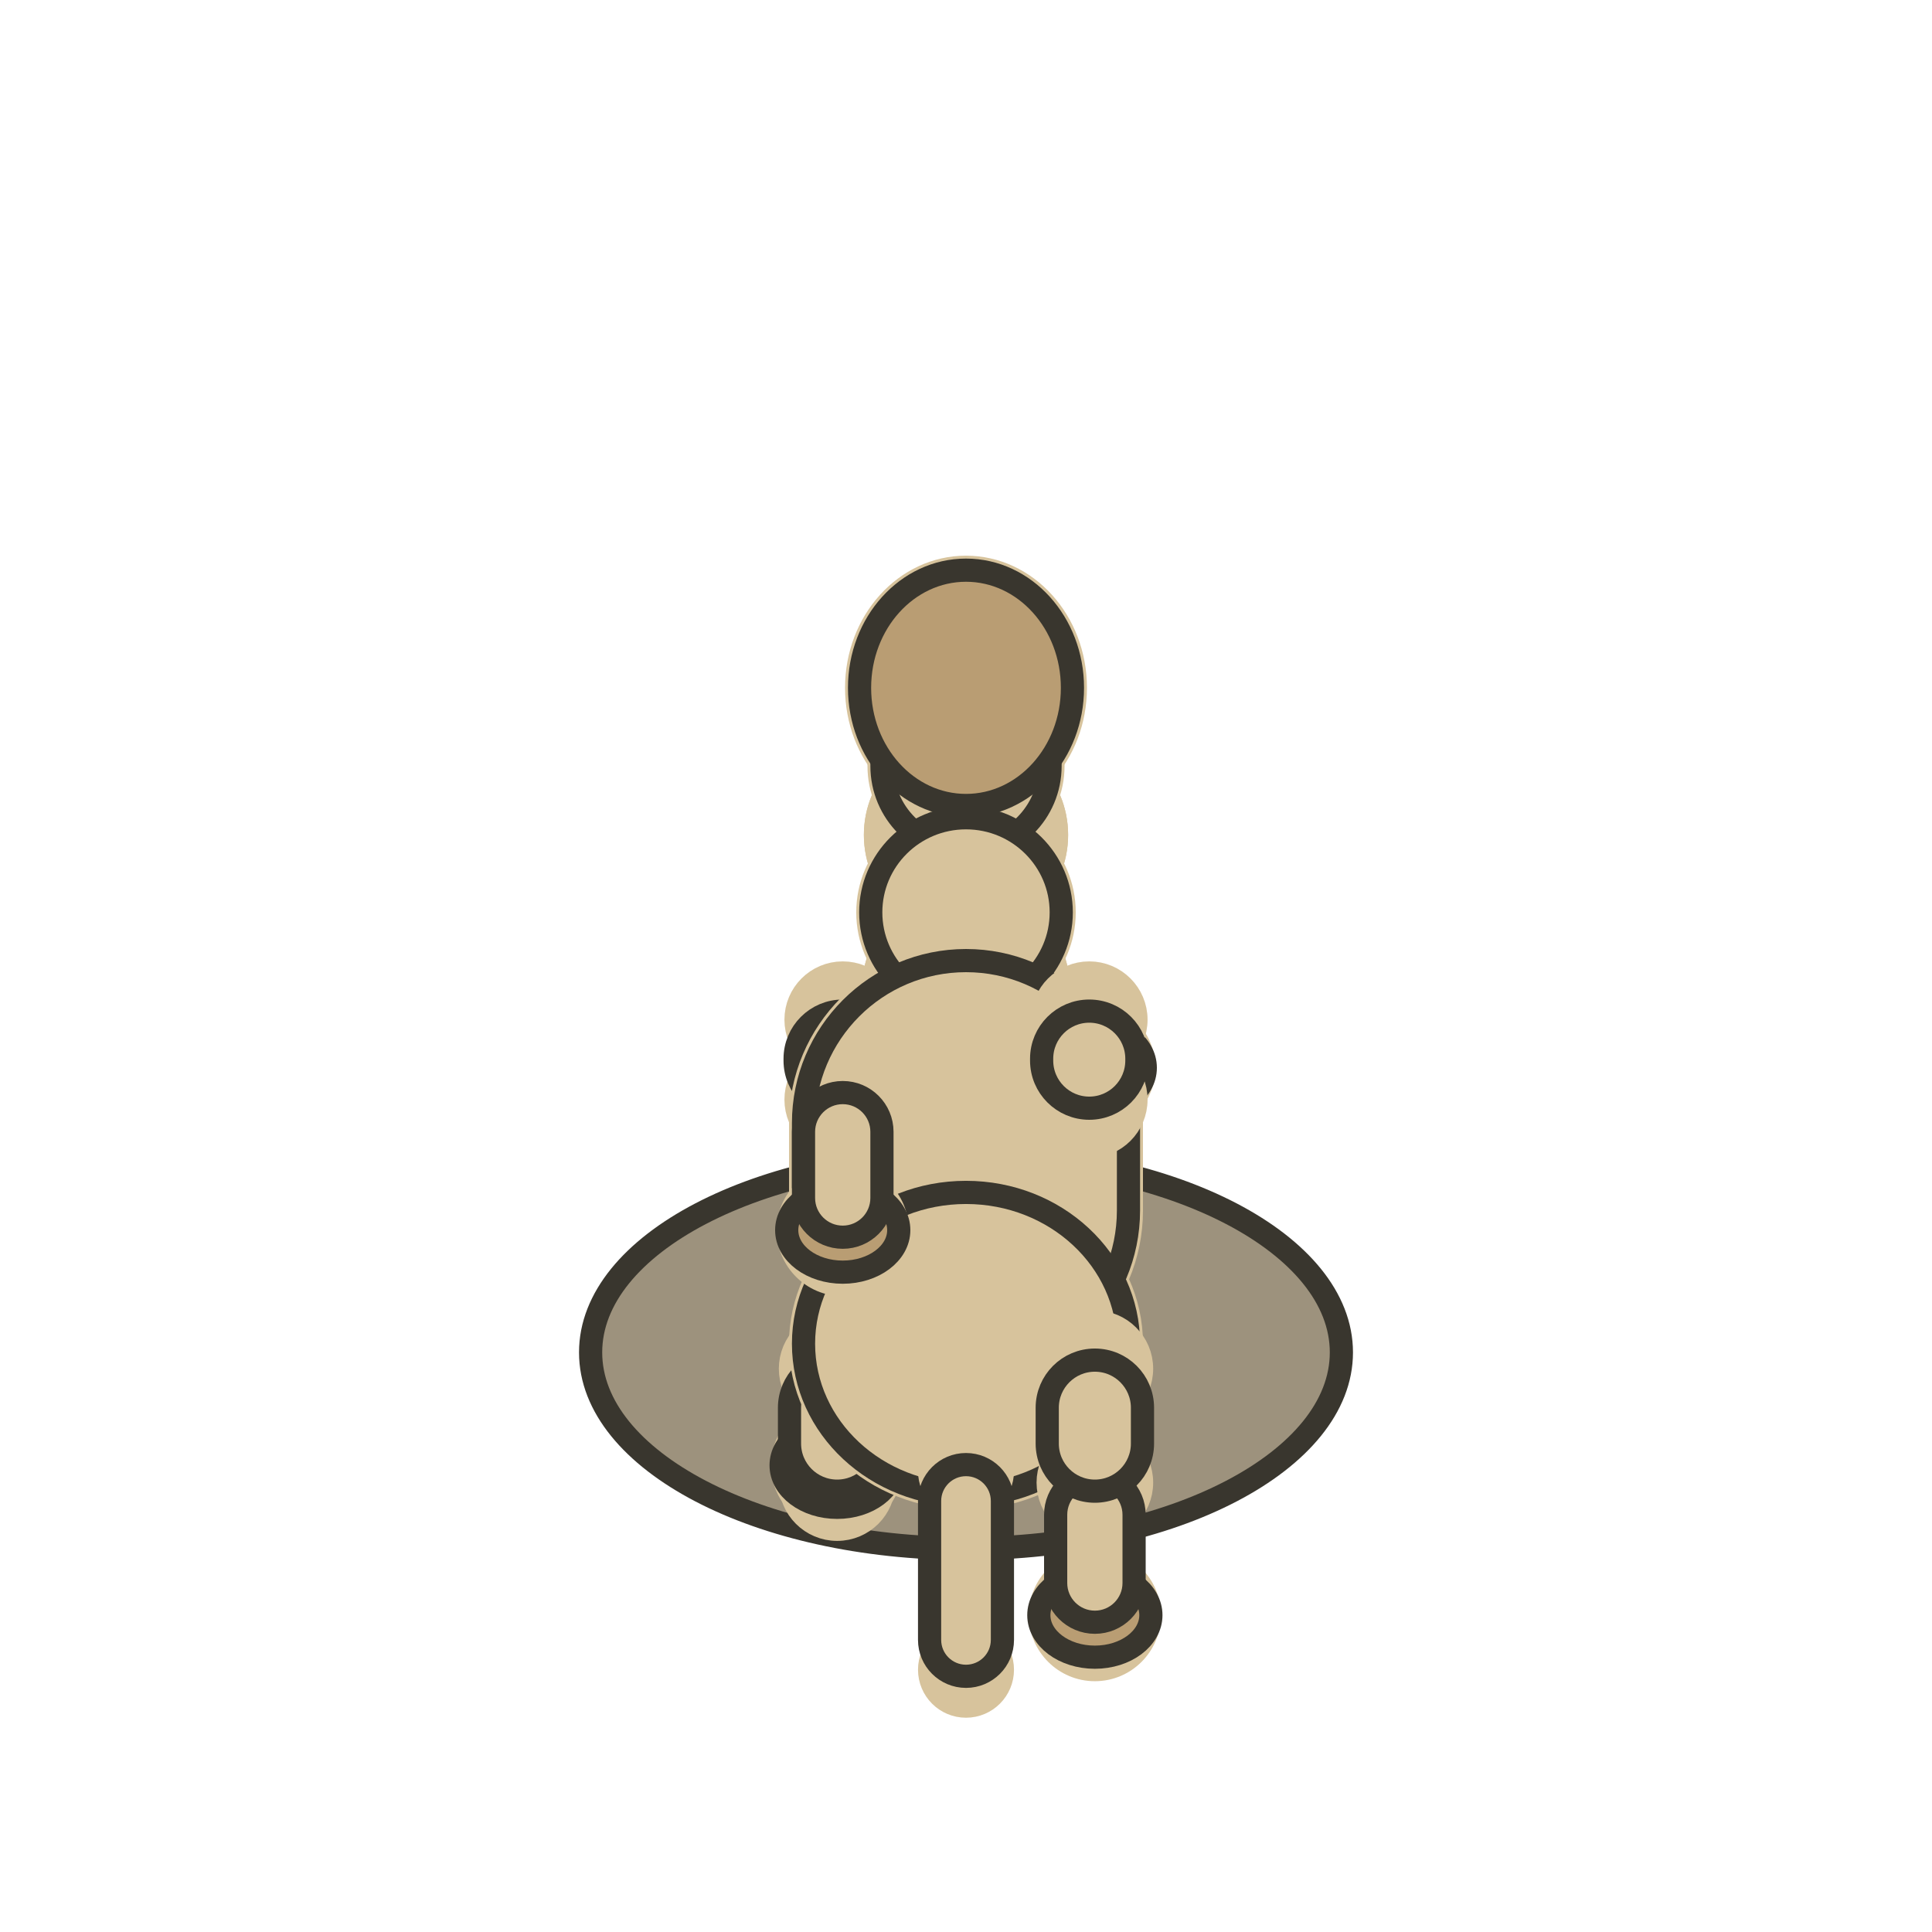
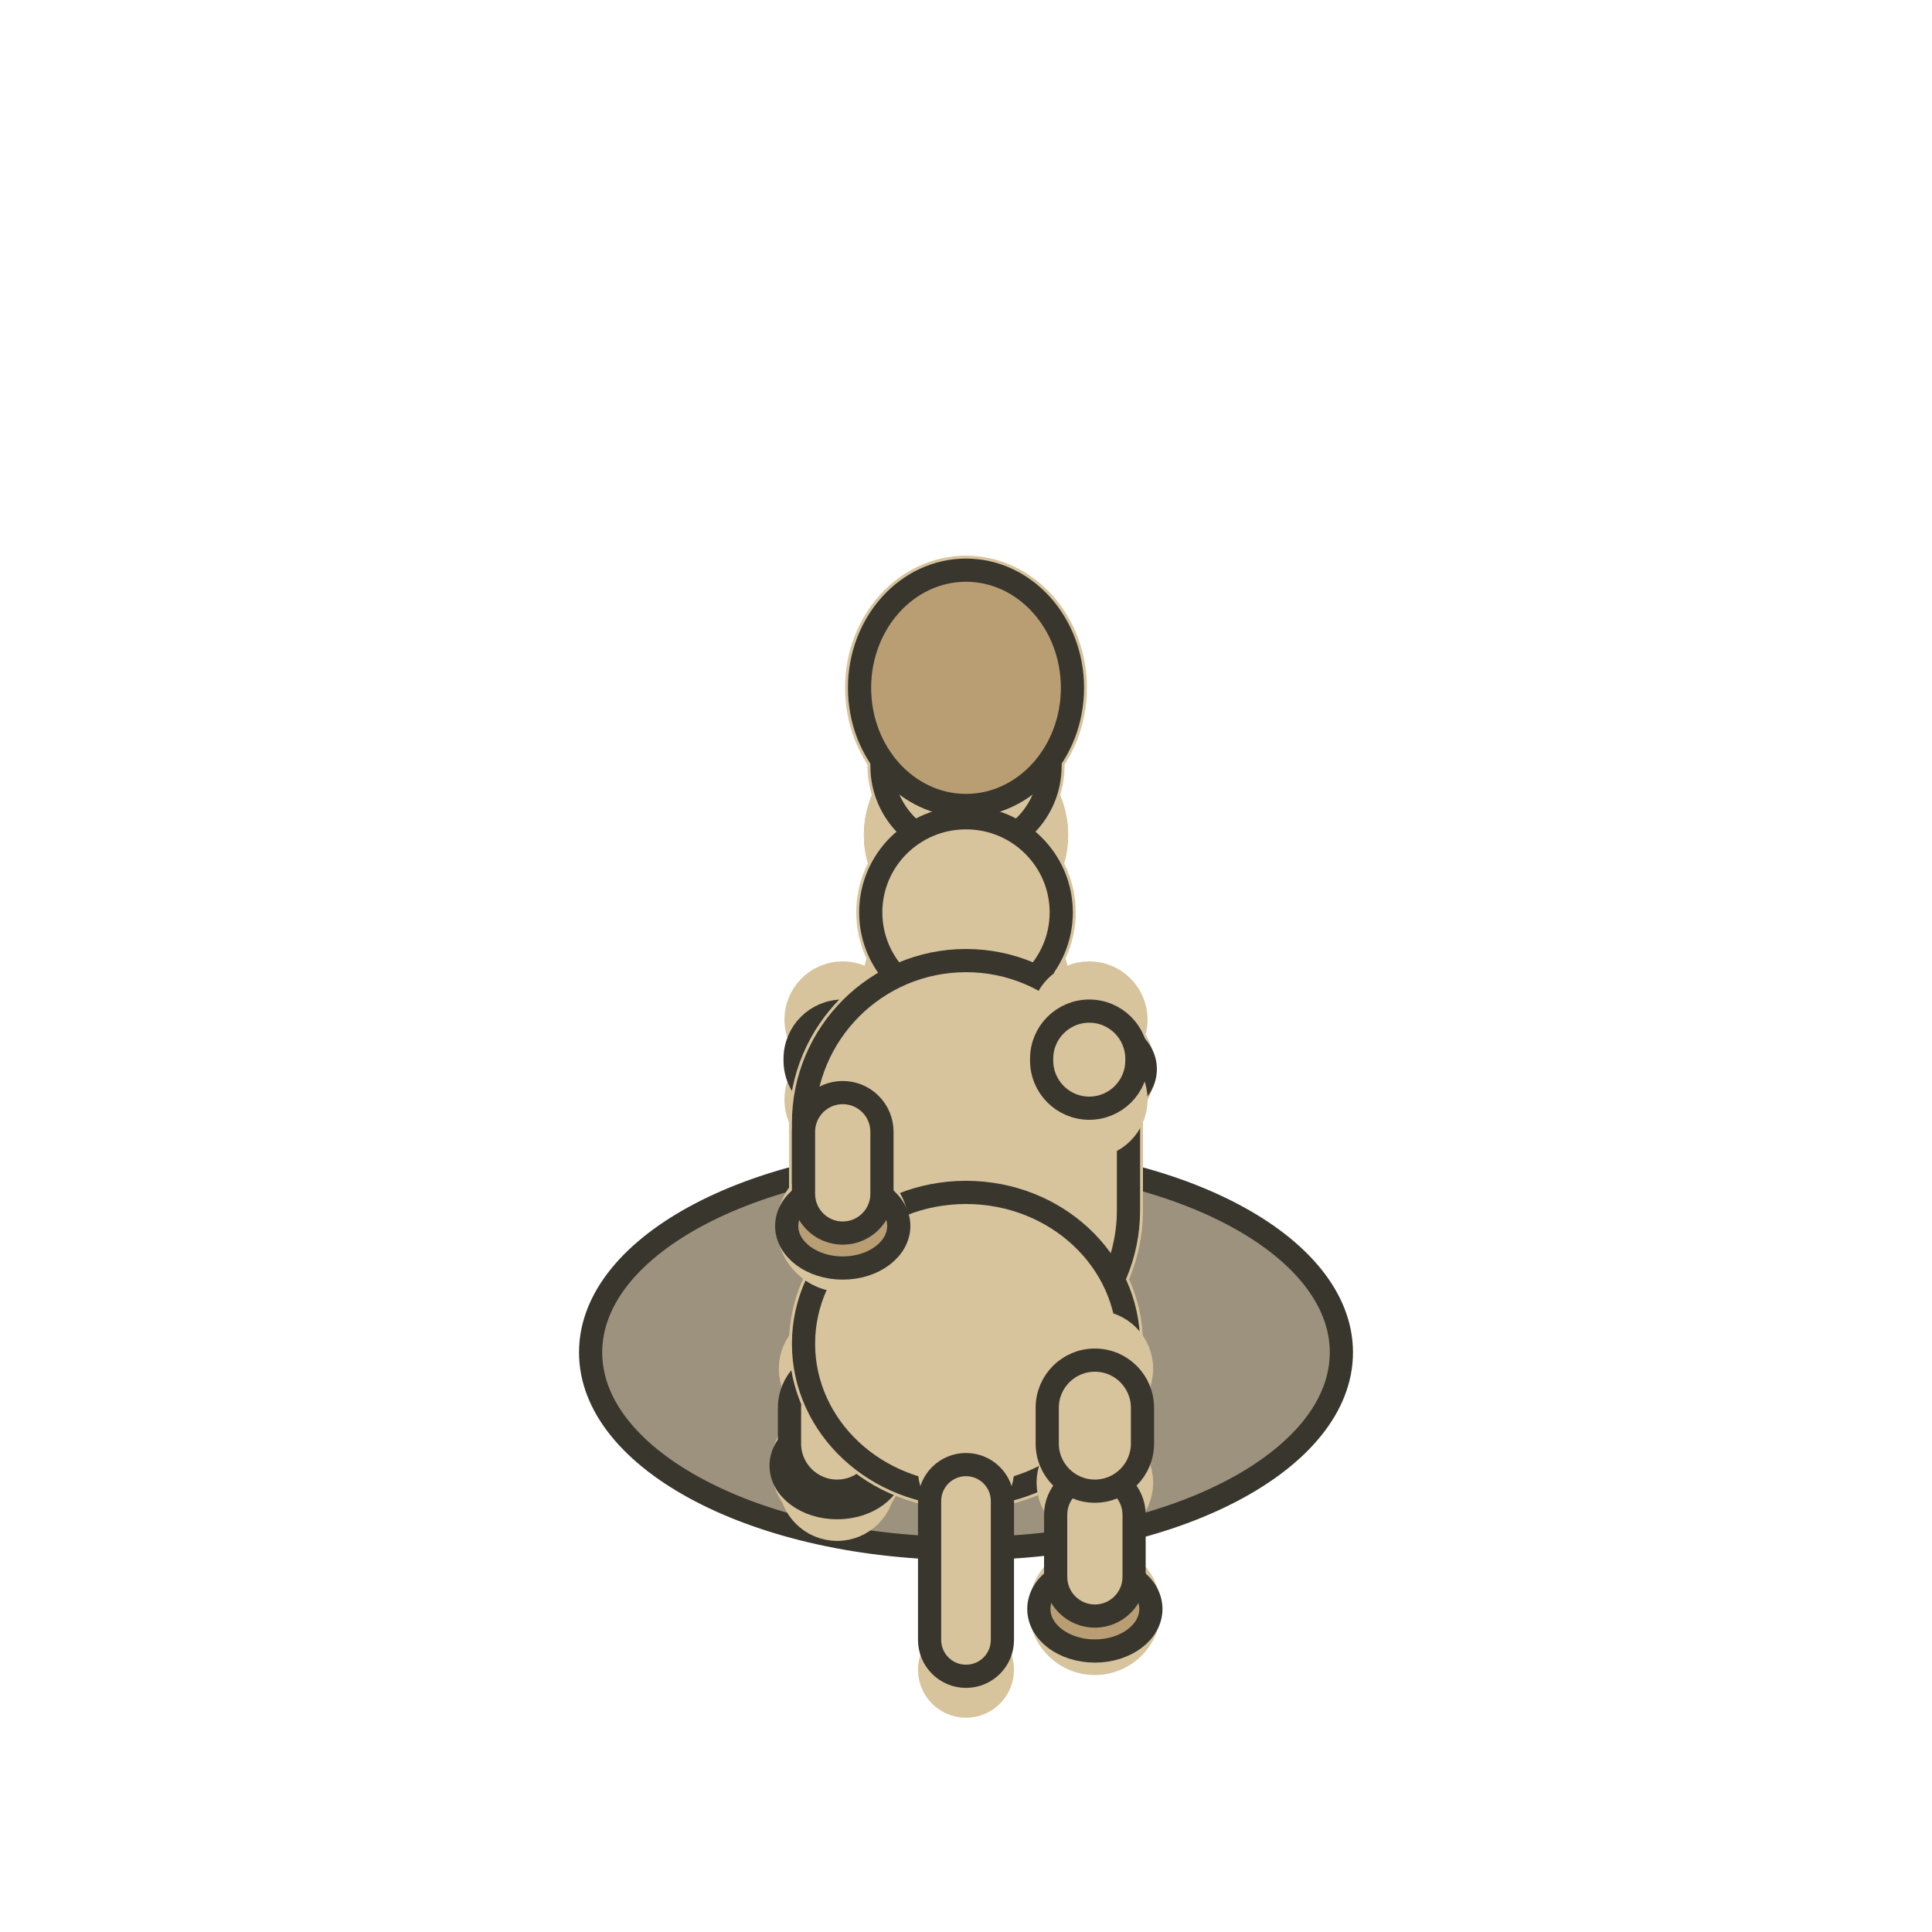
<svg xmlns="http://www.w3.org/2000/svg" viewBox="0 0 100 100">
  <style>.paperPlate{fill:#d7c39c;stroke:#39362e;stroke-width:1.2;vector-effect:non-scaling-stroke}.plateShade{fill:#b99d73}.paperPlate[data-palette-role="shadow"]{fill:#9d927d}.coreOccluderCell,.jointGasket{fill:#d7c39c;stroke:#d7c39c;stroke-width:1.5;vector-effect:non-scaling-stroke}.faceEye{fill:#fffdf7;stroke:#39362e;stroke-width:.8}.faceNose,.wingMembrane{fill:#b99d73;stroke:#39362e;stroke-width:.8;stroke-linejoin:round}</style>
  <g id="groundShadowGroup" data-compositing-group="ground shadow">
    <ellipse id="castShadow" class="paperPlate" data-palette-role="shadow" cx="50" cy="70" rx="19.43" ry="10.15" />
  </g>
  <g id="cameraFarAppendagesGroup" data-compositing-group="camera-far appendages">
-     <circle id="nearFrontPawGasket" class="jointGasket" data-palette-role="base" cx="56.38" cy="55.268" r="2.668" />
-     <circle id="farRearPawGasket" class="jointGasket" data-palette-role="base" cx="43.33" cy="75.844" r="2.668" />
+     <circle id="nearFrontPawGasket" class="jointGasket" data-palette-role="base" cx="56.38" cy="55.338" r="2.668" />
+     <circle id="farRearPawGasket" class="jointGasket" data-palette-role="base" cx="43.33" cy="75.863" r="2.668" />
    <circle id="farFrontKneeGasket" class="jointGasket" data-palette-role="base" cx="43.62" cy="56.917" r="2.268" />
    <circle id="farRearKneeGasket" class="jointGasket" data-palette-role="base" cx="43.33" cy="76.739" r="2.268" />
    <circle id="farFrontHipGasket" class="jointGasket" data-palette-role="base" cx="43.62" cy="52.779" r="2.268" />
    <circle id="farRearHipGasket" class="jointGasket" data-palette-role="base" cx="43.33" cy="70.844" r="2.268" />
-     <ellipse id="nearFrontPawPlate" class="paperPlate plateShade" data-palette-role="hoof" cx="56.38" cy="55.268" rx="2.9" ry="2.175" />
-     <rect id="nearFrontLowerPlate" class="paperPlate" data-palette-role="base" x="56.015" y="54.887" width="2.38" height="4.06" rx="2.03" transform="rotate(-90 56.38 56.91673)" />
-     <ellipse id="farRearPawPlate" class="paperPlate plateShade" data-palette-role="hoof" cx="43.33" cy="75.844" rx="2.9" ry="2.175" />
-     <rect id="farRearLowerPlate" class="paperPlate" data-palette-role="base" x="42.965" y="74.709" width="1.626" height="4.06" rx="2.03" transform="rotate(-90 43.33 76.73934)" />
+     <ellipse id="nearFrontPawPlate" class="paperPlate plateShade" data-palette-role="hoof" cx="56.38" cy="55.338" rx="2.9" ry="2.175" />
+     <rect id="nearFrontLowerPlate" class="paperPlate" data-palette-role="base" x="56.015" y="54.887" width="2.31" height="4.06" rx="2.03" transform="rotate(-90 56.38 56.91673)" />
+     <ellipse id="farRearPawPlate" class="paperPlate plateShade" data-palette-role="hoof" cx="43.33" cy="75.863" rx="2.9" ry="2.175" />
+     <rect id="farRearLowerPlate" class="paperPlate" data-palette-role="base" x="42.965" y="74.709" width="1.607" height="4.06" rx="2.03" transform="rotate(-90 43.33 76.73934)" />
    <rect id="farFrontUpperPlate" class="paperPlate" data-palette-role="base" x="43.176" y="50.314" width="5.025" height="4.93" rx="2.465" transform="rotate(90 43.62 52.77902)" />
    <rect id="farRearUpperPlate" class="paperPlate" data-palette-role="base" x="42.886" y="68.379" width="6.783" height="4.93" rx="2.465" transform="rotate(90 43.33 70.8436)" />
  </g>
  <g id="opaqueCoreOccluderGroup" data-compositing-group="opaque core occluder">
    <g id="coreOccluder" data-palette-role="base" data-geometry="opaque-union">
      <rect id="torsoPlateOccluderCell" class="coreOccluderCell" data-palette-role="base" x="48.486" y="61.139" width="21.343" height="16.82" rx="8.41" transform="rotate(-90 50 69.54901)" />
      <ellipse id="pelvisPlateOccluderCell" class="coreOccluderCell" data-palette-role="base" cx="50" cy="69.549" rx="8.41" ry="7.83" />
      <rect id="neckPlateOccluderCell" class="coreOccluderCell" data-palette-role="base" x="49.113" y="46.303" width="9.793" height="9.86" rx="4.93" transform="rotate(-90 50 51.23328)" />
      <rect id="headConnectorPlateOccluderCell" class="coreOccluderCell" data-palette-role="base" x="49.217" y="38.865" width="9.178" height="8.7" rx="4.35" transform="rotate(-90 50 43.2146)" />
      <ellipse id="headPlateOccluderCell" class="coreOccluderCell" data-palette-role="base" cx="50" cy="35.602" rx="5.51" ry="6.09" />
      <circle id="pelvisGasketOccluderCell" class="coreOccluderCell" data-palette-role="base" cx="50" cy="69.549" r="4.64" />
      <circle id="chestGasketOccluderCell" class="coreOccluderCell" data-palette-role="base" cx="50" cy="51.233" r="4.64" />
      <circle id="neckGasketOccluderCell" class="coreOccluderCell" data-palette-role="base" cx="50" cy="43.215" r="4.536" />
      <circle id="headGasketOccluderCell" class="coreOccluderCell" data-palette-role="base" cx="50" cy="35.602" r="4.64" />
    </g>
  </g>
  <g id="coreSurfaceGroup" data-compositing-group="core surface plates">
    <circle id="headGasket" class="jointGasket" data-palette-role="secondary" cx="50" cy="35.602" r="4.64" />
    <circle id="neckGasket" class="jointGasket" data-palette-role="base" cx="50" cy="43.215" r="4.536" />
    <circle id="chestGasket" class="jointGasket" data-palette-role="base" cx="50" cy="51.233" r="4.64" />
    <circle id="pelvisGasket" class="jointGasket" data-palette-role="base" cx="50" cy="69.549" r="4.64" />
    <rect id="headConnectorPlate" class="paperPlate" data-palette-role="base" x="49.217" y="38.865" width="9.178" height="8.7" rx="4.35" transform="rotate(-90 50 43.2146)" />
    <ellipse id="headPlate" class="paperPlate plateShade" data-palette-role="secondary" cx="50" cy="35.602" rx="5.51" ry="6.09" />
    <rect id="neckPlate" class="paperPlate" data-palette-role="base" x="49.113" y="46.303" width="9.793" height="9.86" rx="4.93" transform="rotate(-90 50 51.23328)" />
    <rect id="torsoPlate" class="paperPlate" data-palette-role="base" x="48.486" y="61.139" width="21.343" height="16.82" rx="8.41" transform="rotate(-90 50 69.54901)" />
    <ellipse id="pelvisPlate" class="paperPlate " data-palette-role="base" cx="50" cy="69.549" rx="8.41" ry="7.83" />
  </g>
  <g id="cameraNearAppendagesGroup" data-compositing-group="camera-near appendages">
-     <circle id="farFrontPawGasket" class="jointGasket" data-palette-role="base" cx="43.62" cy="63.672" r="2.668" />
+     <circle id="farFrontPawGasket" class="jointGasket" data-palette-role="base" cx="43.62" cy="63.458" r="2.668" />
    <circle id="nearFrontKneeGasket" class="jointGasket" data-palette-role="base" cx="56.38" cy="56.917" r="2.268" />
-     <circle id="nearRearPawGasket" class="jointGasket" data-palette-role="base" cx="56.67" cy="83.601" r="2.668" />
+     <circle id="nearRearPawGasket" class="jointGasket" data-palette-role="base" cx="56.67" cy="83.281" r="2.668" />
    <circle id="nearRearKneeGasket" class="jointGasket" data-palette-role="base" cx="56.67" cy="76.739" r="2.268" />
    <circle id="nearFrontHipGasket" class="jointGasket" data-palette-role="base" cx="56.38" cy="52.779" r="2.268" />
    <circle id="nearRearHipGasket" class="jointGasket" data-palette-role="base" cx="56.67" cy="70.844" r="2.268" />
    <circle id="tailBaseGasket" class="jointGasket" data-palette-role="secondary" cx="50" cy="76.146" r="1.734" />
    <circle id="tailTipGasket" class="jointGasket" data-palette-role="secondary" cx="50" cy="86.425" r="1.734" />
-     <ellipse id="farFrontPawPlate" class="paperPlate plateShade" data-palette-role="hoof" cx="43.62" cy="63.672" rx="2.9" ry="2.175" />
-     <rect id="farFrontLowerPlate" class="paperPlate" data-palette-role="base" x="43.255" y="54.887" width="7.486" height="4.06" rx="2.03" transform="rotate(90 43.62 56.91673)" />
+     <ellipse id="farFrontPawPlate" class="paperPlate plateShade" data-palette-role="hoof" cx="43.62" cy="63.458" rx="2.9" ry="2.175" />
+     <rect id="farFrontLowerPlate" class="paperPlate" data-palette-role="base" x="43.255" y="54.887" width="7.272" height="4.06" rx="2.03" transform="rotate(90 43.62 56.91673)" />
    <rect id="nearFrontUpperPlate" class="paperPlate" data-palette-role="base" x="55.936" y="50.314" width="5.025" height="4.93" rx="2.465" transform="rotate(90 56.38 52.77902)" />
-     <ellipse id="nearRearPawPlate" class="paperPlate plateShade" data-palette-role="hoof" cx="56.67" cy="83.601" rx="2.9" ry="2.175" />
-     <rect id="nearRearLowerPlate" class="paperPlate" data-palette-role="base" x="56.305" y="74.709" width="7.592" height="4.06" rx="2.03" transform="rotate(90 56.67 76.73934)" />
+     <ellipse id="nearRearPawPlate" class="paperPlate plateShade" data-palette-role="hoof" cx="56.67" cy="83.281" rx="2.9" ry="2.175" />
+     <rect id="nearRearLowerPlate" class="paperPlate" data-palette-role="base" x="56.305" y="74.709" width="7.273" height="4.06" rx="2.03" transform="rotate(90 56.67 76.73934)" />
    <rect id="nearRearUpperPlate" class="paperPlate" data-palette-role="base" x="56.226" y="68.379" width="6.783" height="4.93" rx="2.465" transform="rotate(90 56.67 70.8436)" />
    <rect id="tailPlate" class="paperPlate" data-palette-role="secondary" x="49.661" y="74.261" width="10.958" height="3.77" rx="1.885" transform="rotate(90 50 76.14614)" />
  </g>
  <g id="detailsGroup" data-compositing-group="paint/details/accessories" />
</svg>
